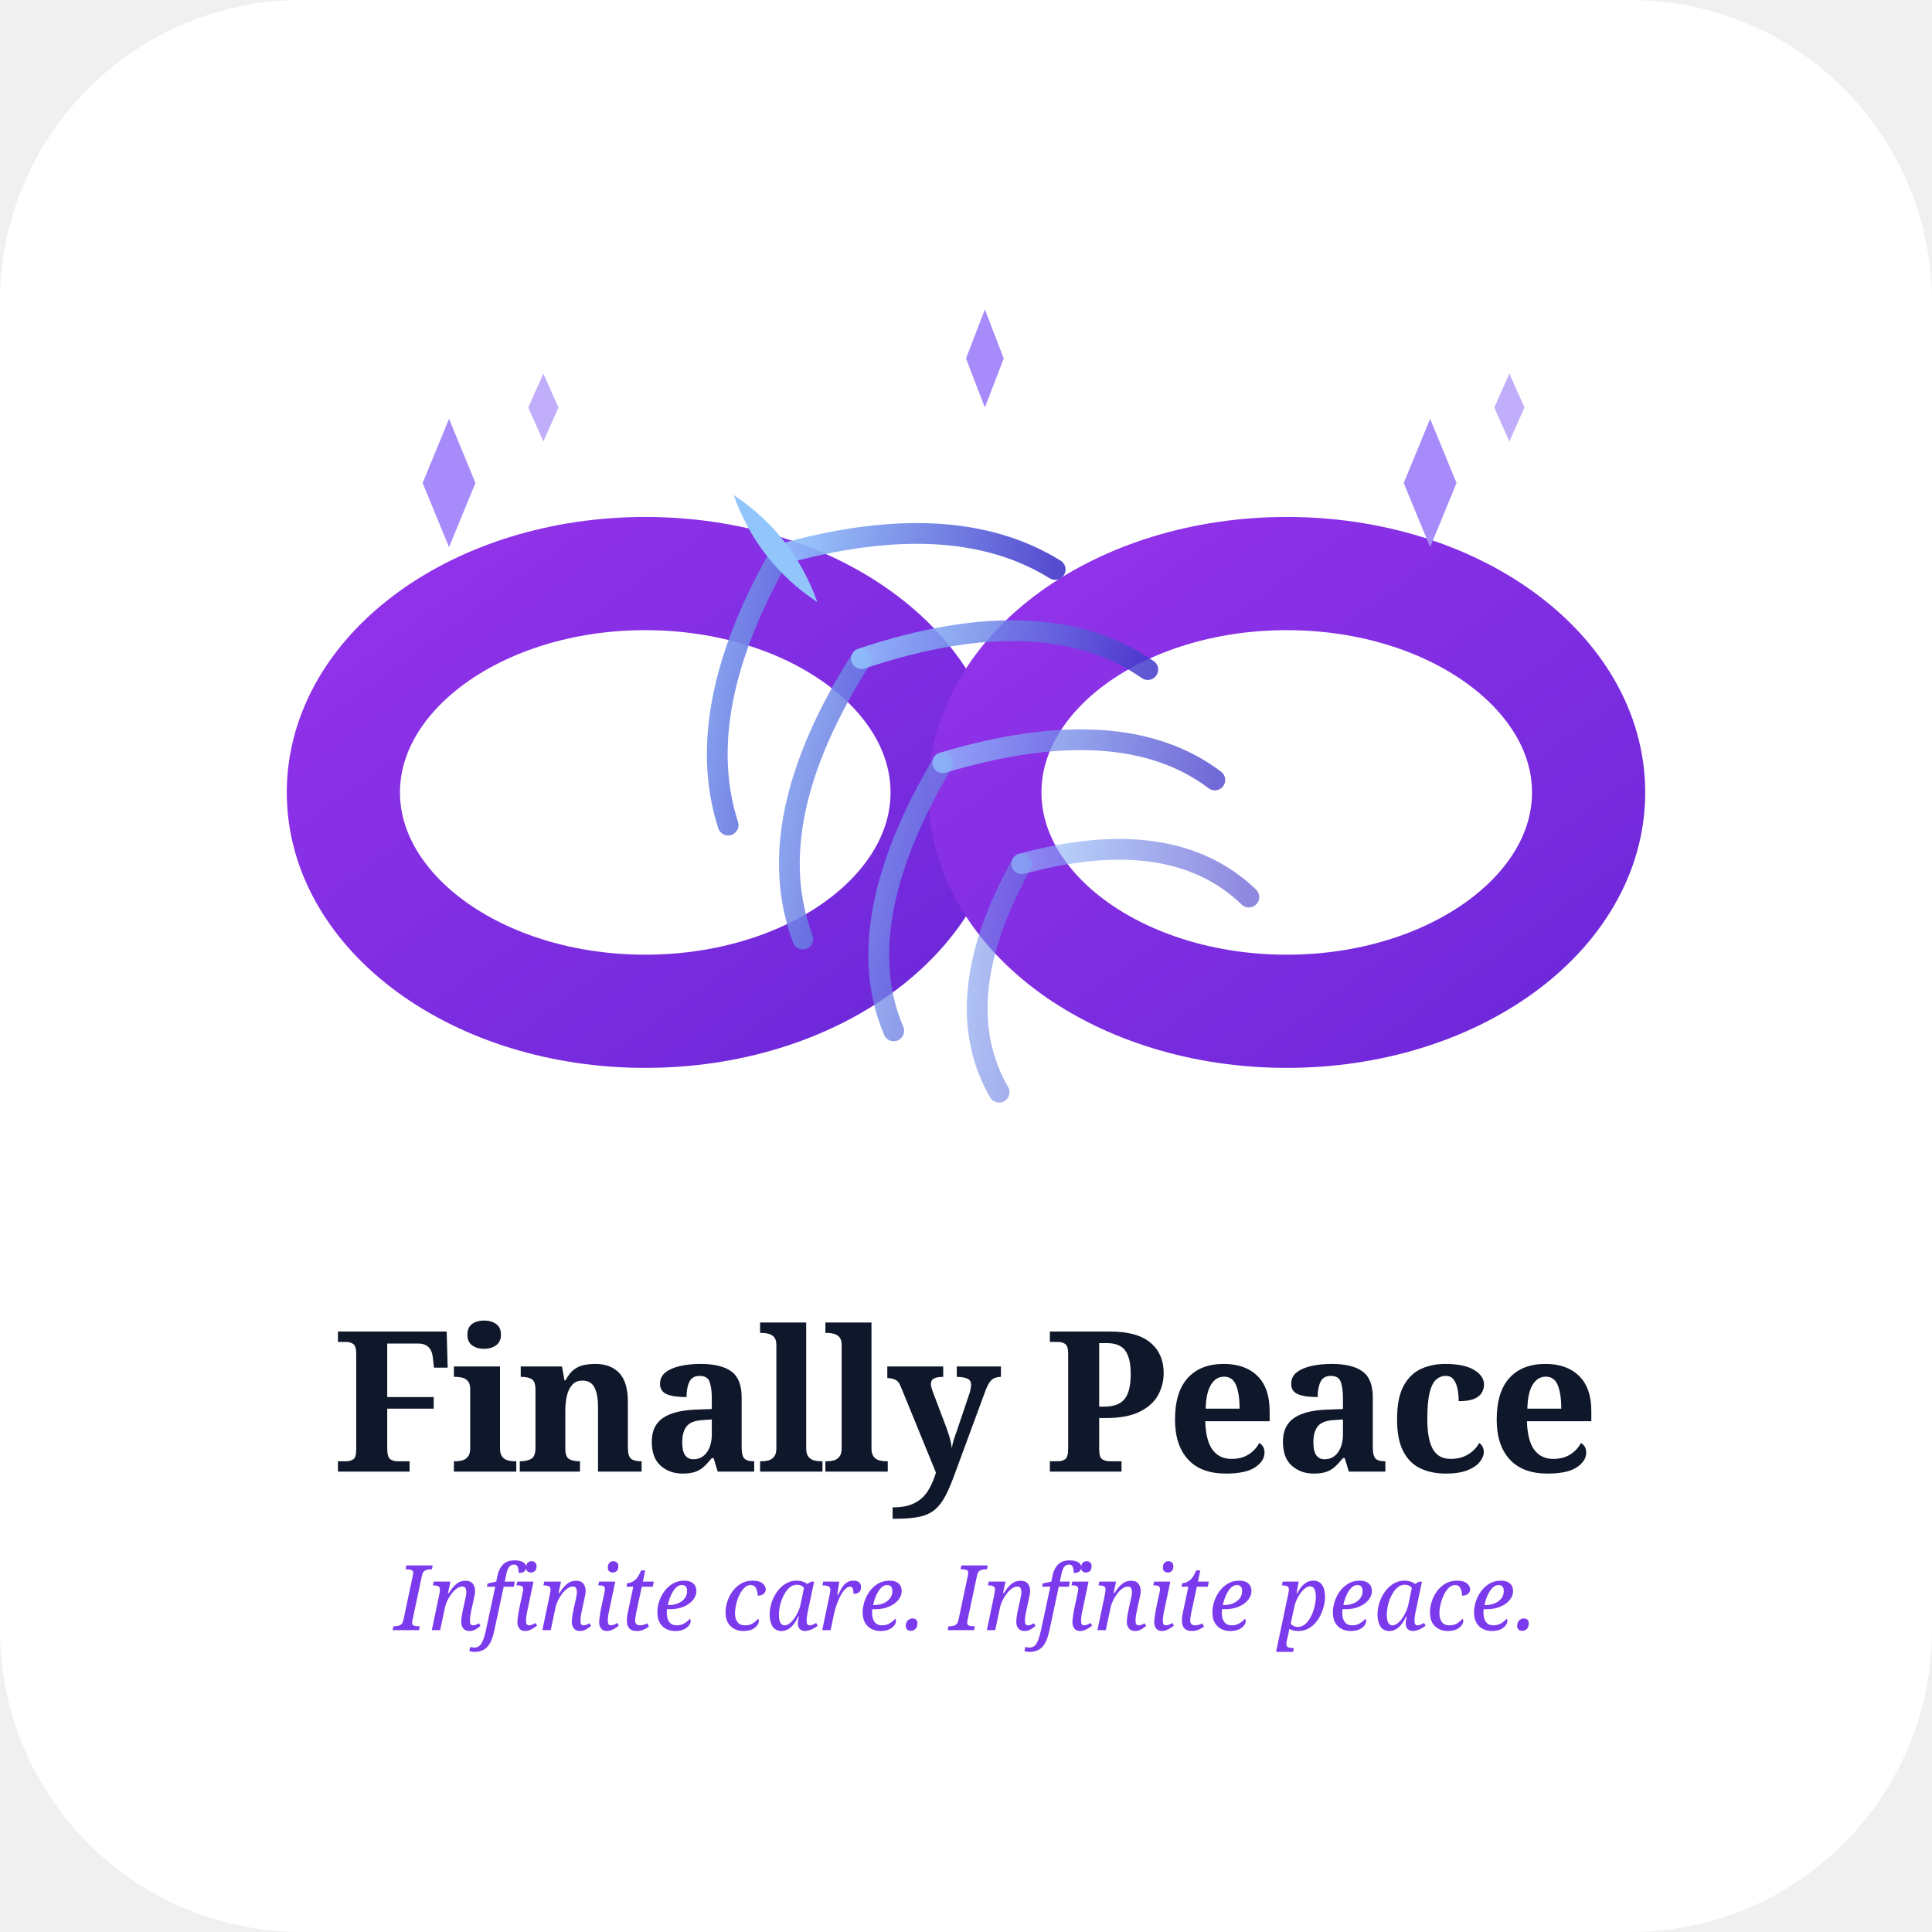
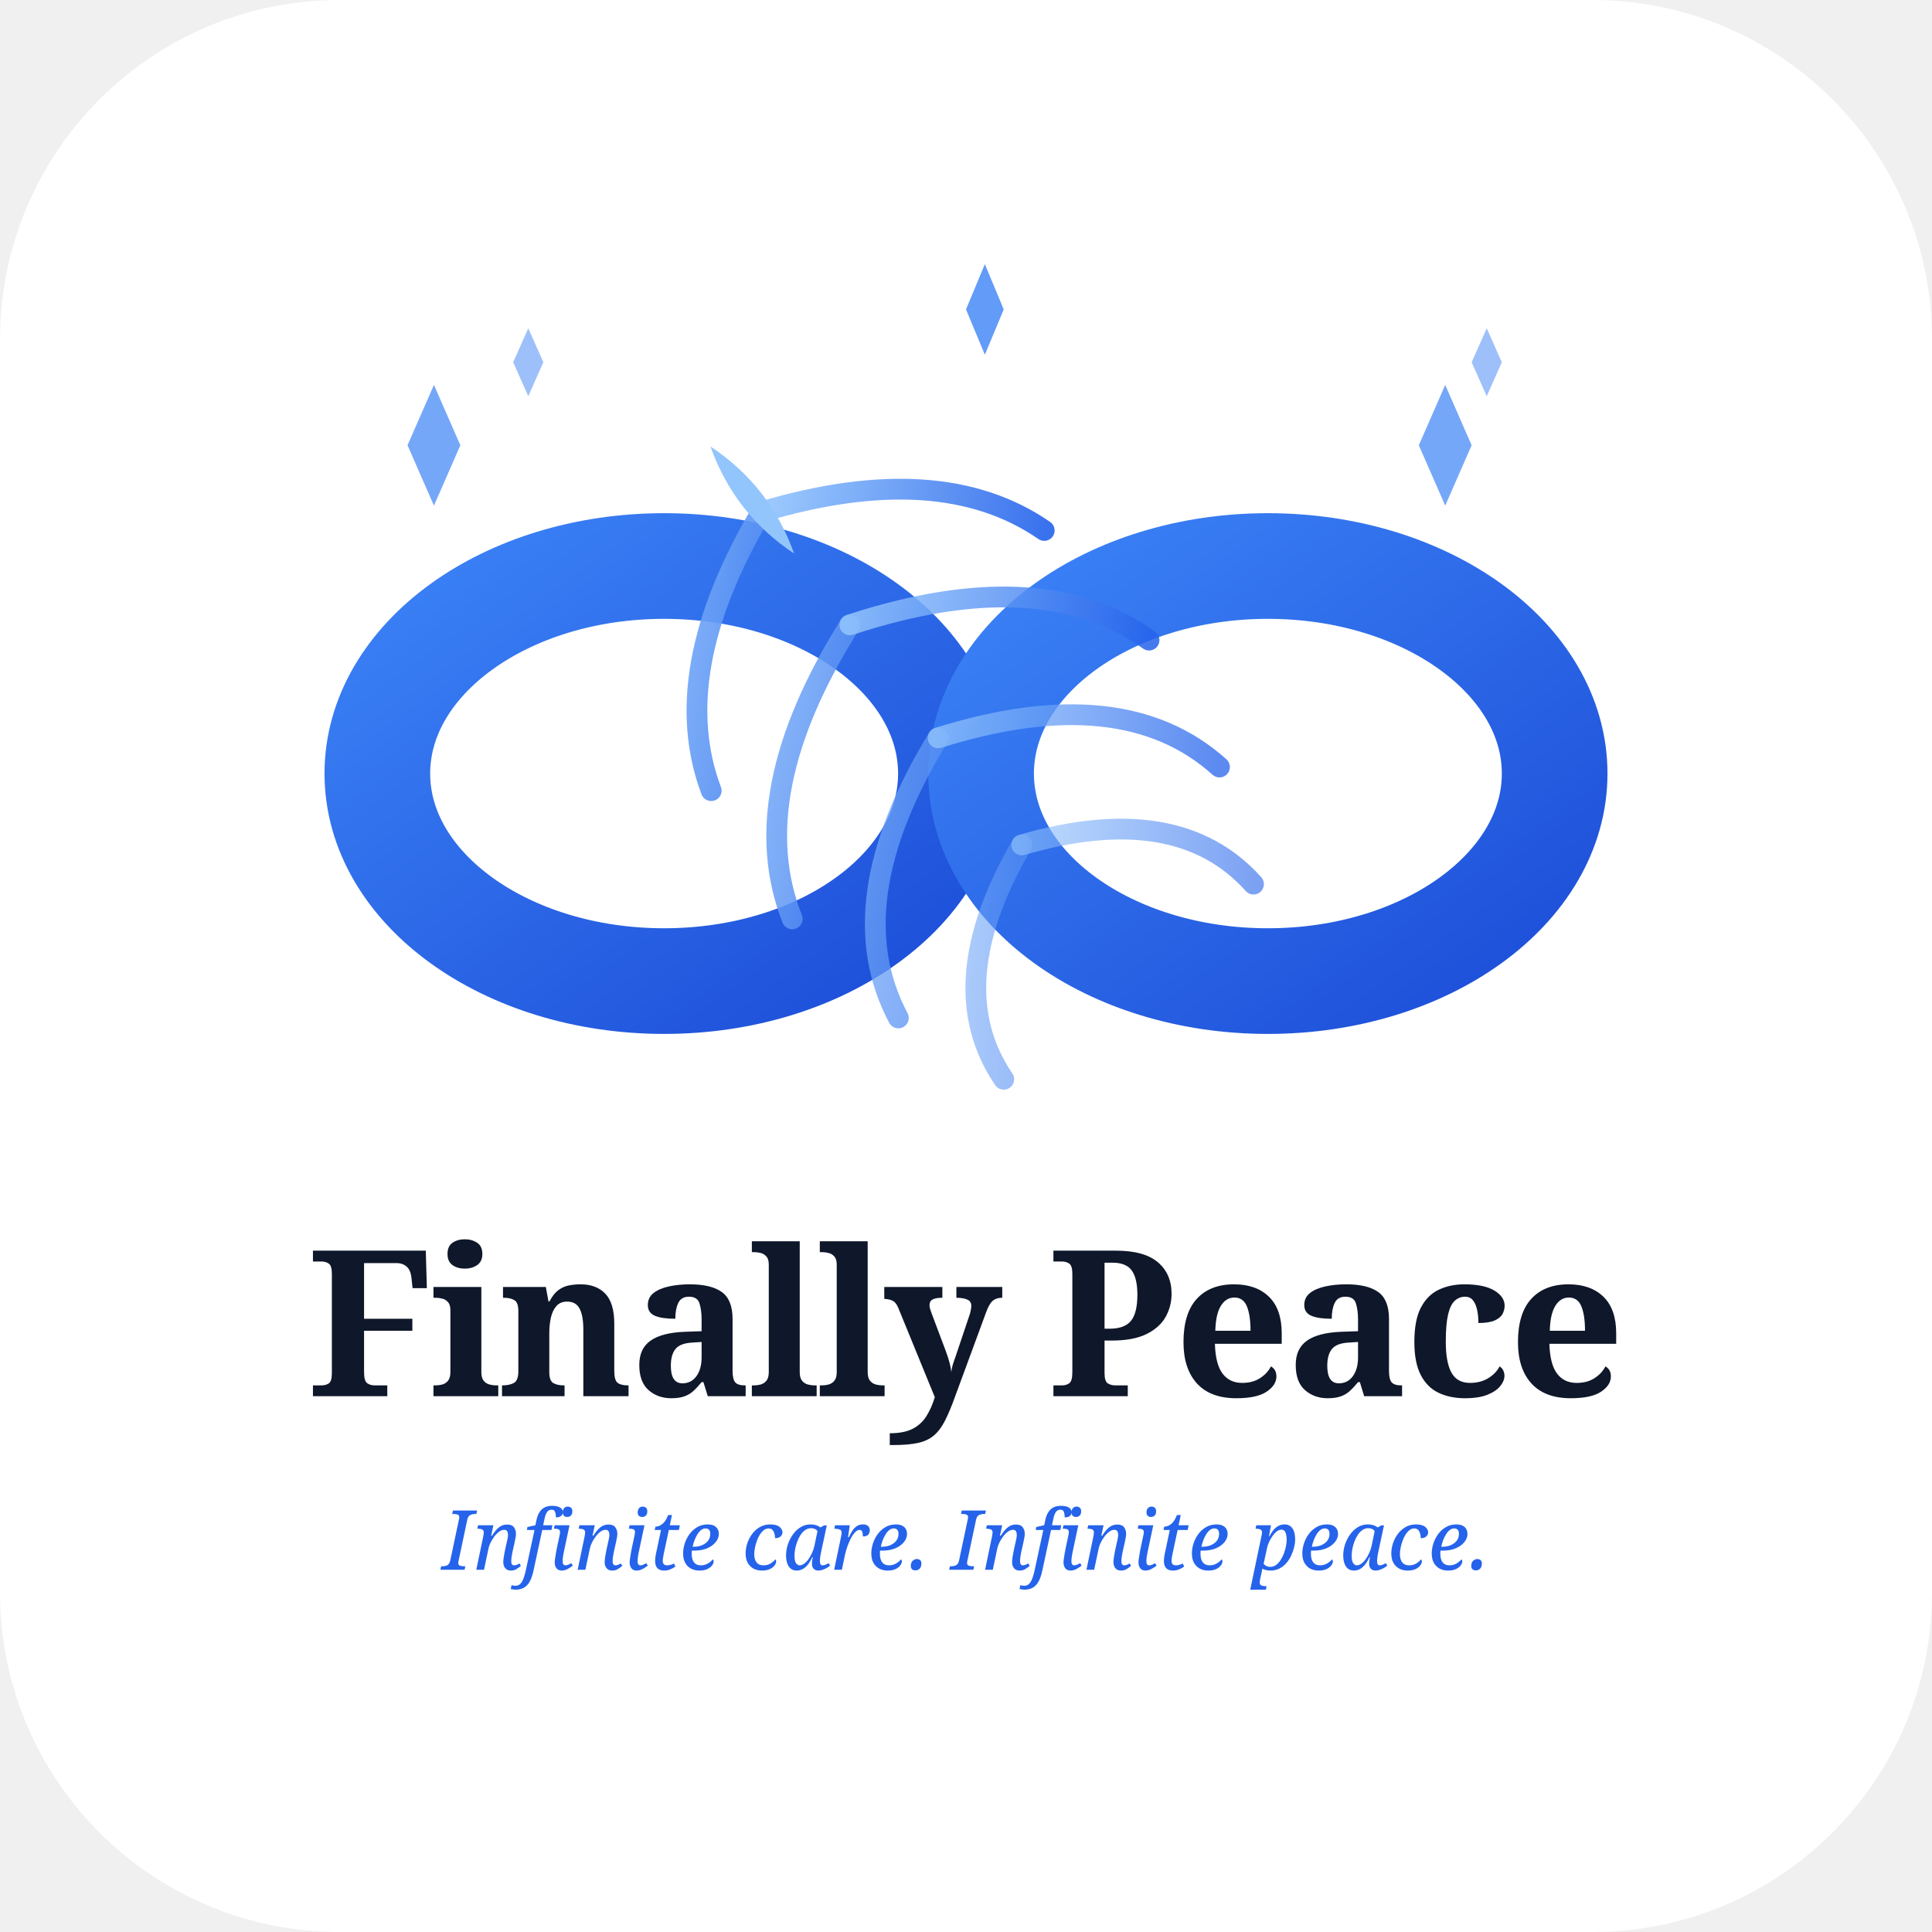
<svg xmlns="http://www.w3.org/2000/svg" viewBox="0 0 512 512">
  <defs>
    <linearGradient id="inf" x1="0%" y1="0%" x2="100%" y2="100%">
-       <stop offset="0%" stop-color="#9333ea" />
-       <stop offset="100%" stop-color="#6d28d9" />
+       <stop offset="0%" stop-color="#3b82f6" />
+       <stop offset="100%" stop-color="#1d4ed8" />
    </linearGradient>
-     <linearGradient id="feather" x1="0%" y1="0%" x2="100%" y2="100%">
+     <linearGradient id="fth" x1="0%" y1="0%" x2="100%" y2="100%">
      <stop offset="0%" stop-color="#93c5fd" />
-       <stop offset="100%" stop-color="#4338ca" />
+       <stop offset="100%" stop-color="#2563eb" />
    </linearGradient>
  </defs>
-   <rect width="512" height="512" fill="#ffffff" rx="80" />
-   <g transform="translate(256,210)">
-     <ellipse cx="-85" cy="0" rx="80" ry="58" fill="none" stroke="url(#inf)" stroke-width="30" stroke-linecap="round" />
-     <ellipse cx="85" cy="0" rx="80" ry="58" fill="none" stroke="url(#inf)" stroke-width="30" stroke-linecap="round" />
+   <rect width="512" height="512" fill="#ffffff" rx="90" />
+   <g transform="translate(256,205)">
+     <ellipse cx="-80" cy="0" rx="76" ry="55" fill="none" stroke="url(#inf)" stroke-width="28" stroke-linecap="round" />
+     <ellipse cx="80" cy="0" rx="76" ry="55" fill="none" stroke="url(#inf)" stroke-width="28" stroke-linecap="round" />
  </g>
-   <g transform="translate(256,110) rotate(-38, 0, 100)">
-     <line x1="0" y1="0" x2="0" y2="200" stroke="url(#feather)" stroke-width="7" stroke-linecap="round" />
-     <path d="M0,20  Q-44,38 -55,68" fill="none" stroke="url(#feather)" stroke-width="5.5" stroke-linecap="round" opacity="0.9" />
-     <path d="M0,55  Q-48,72 -58,104" fill="none" stroke="url(#feather)" stroke-width="5.5" stroke-linecap="round" opacity="0.85" />
-     <path d="M0,90  Q-46,108 -54,138" fill="none" stroke="url(#feather)" stroke-width="5.5" stroke-linecap="round" opacity="0.75" />
-     <path d="M0,124 Q-38,140 -42,168" fill="none" stroke="url(#feather)" stroke-width="5.5" stroke-linecap="round" opacity="0.6" />
-     <path d="M0,20  Q44,38 55,68" fill="none" stroke="url(#feather)" stroke-width="5.5" stroke-linecap="round" opacity="0.9" />
-     <path d="M0,55  Q48,72 58,104" fill="none" stroke="url(#feather)" stroke-width="5.5" stroke-linecap="round" opacity="0.85" />
-     <path d="M0,90  Q46,108 54,138" fill="none" stroke="url(#feather)" stroke-width="5.5" stroke-linecap="round" opacity="0.75" />
-     <path d="M0,124 Q38,140 42,168" fill="none" stroke="url(#feather)" stroke-width="5.5" stroke-linecap="round" opacity="0.6" />
+   <g transform="translate(256,95) rotate(-38, 0, 110)">
+     <line x1="0" y1="0" x2="0" y2="220" stroke="url(#fth)" stroke-width="7" stroke-linecap="round" />
+     <path d="M0,22  Q-46,40 -56,72" fill="none" stroke="url(#fth)" stroke-width="5.5" stroke-linecap="round" opacity="0.9" />
+     <path d="M0,60  Q-50,78 -60,112" fill="none" stroke="url(#fth)" stroke-width="5.5" stroke-linecap="round" opacity="0.85" />
+     <path d="M0,98  Q-48,116 -54,150" fill="none" stroke="url(#fth)" stroke-width="5.5" stroke-linecap="round" opacity="0.75" />
+     <path d="M0,134 Q-40,150 -42,180" fill="none" stroke="url(#fth)" stroke-width="5.5" stroke-linecap="round" opacity="0.6" />
+     <path d="M0,22  Q46,40 56,72" fill="none" stroke="url(#fth)" stroke-width="5.5" stroke-linecap="round" opacity="0.9" />
+     <path d="M0,60  Q50,78 60,112" fill="none" stroke="url(#fth)" stroke-width="5.5" stroke-linecap="round" opacity="0.85" />
+     <path d="M0,98  Q48,116 54,150" fill="none" stroke="url(#fth)" stroke-width="5.5" stroke-linecap="round" opacity="0.75" />
+     <path d="M0,134 Q40,150 42,180" fill="none" stroke="url(#fth)" stroke-width="5.5" stroke-linecap="round" opacity="0.6" />
    <path d="M0,0 Q6,18 0,36 Q-6,18 0,0" fill="#93c5fd" />
  </g>
-   <g fill="#a78bfa">
-     <path d="M112,128 l7,17 l7,-17 l-7,-17 Z" />
-     <path d="M140,108 l4,9  l4,-9  l-4,-9  Z" opacity="0.7" />
-     <path d="M372,128 l7,17 l7,-17 l-7,-17 Z" />
-     <path d="M396,108 l4,9  l4,-9  l-4,-9  Z" opacity="0.7" />
-     <path d="M256,95  l5,13 l5,-13 l-5,-13 Z" />
+   <g fill="#3b82f6">
+     <path d="M108,118 l7,16 l7,-16 l-7,-16 Z" opacity="0.7" />
+     <path d="M136,96  l4,9  l4,-9  l-4,-9  Z" opacity="0.5" />
+     <path d="M376,118 l7,16 l7,-16 l-7,-16 Z" opacity="0.7" />
+     <path d="M390,96  l4,9  l4,-9  l-4,-9  Z" opacity="0.5" />
+     <path d="M256,82  l5,12 l5,-12 l-5,-12 Z" opacity="0.8" />
  </g>
-   <text x="256" y="390" text-anchor="middle" font-family="Georgia, serif" font-size="52" font-weight="700" fill="#0f172a" letter-spacing="-1">Finally Peace</text>
-   <text x="256" y="432" text-anchor="middle" font-family="Georgia, serif" font-size="24" fill="#7c3aed" font-style="italic">Infinite care. Infinite peace.</text>
+   <text x="256" y="370" text-anchor="middle" font-family="Georgia, serif" font-size="54" font-weight="700" fill="#0f172a" letter-spacing="-1">Finally Peace</text>
+   <text x="256" y="416" text-anchor="middle" font-family="Georgia, serif" font-size="22" fill="#2563eb" font-style="italic">Infinite care. Infinite peace.</text>
</svg>
